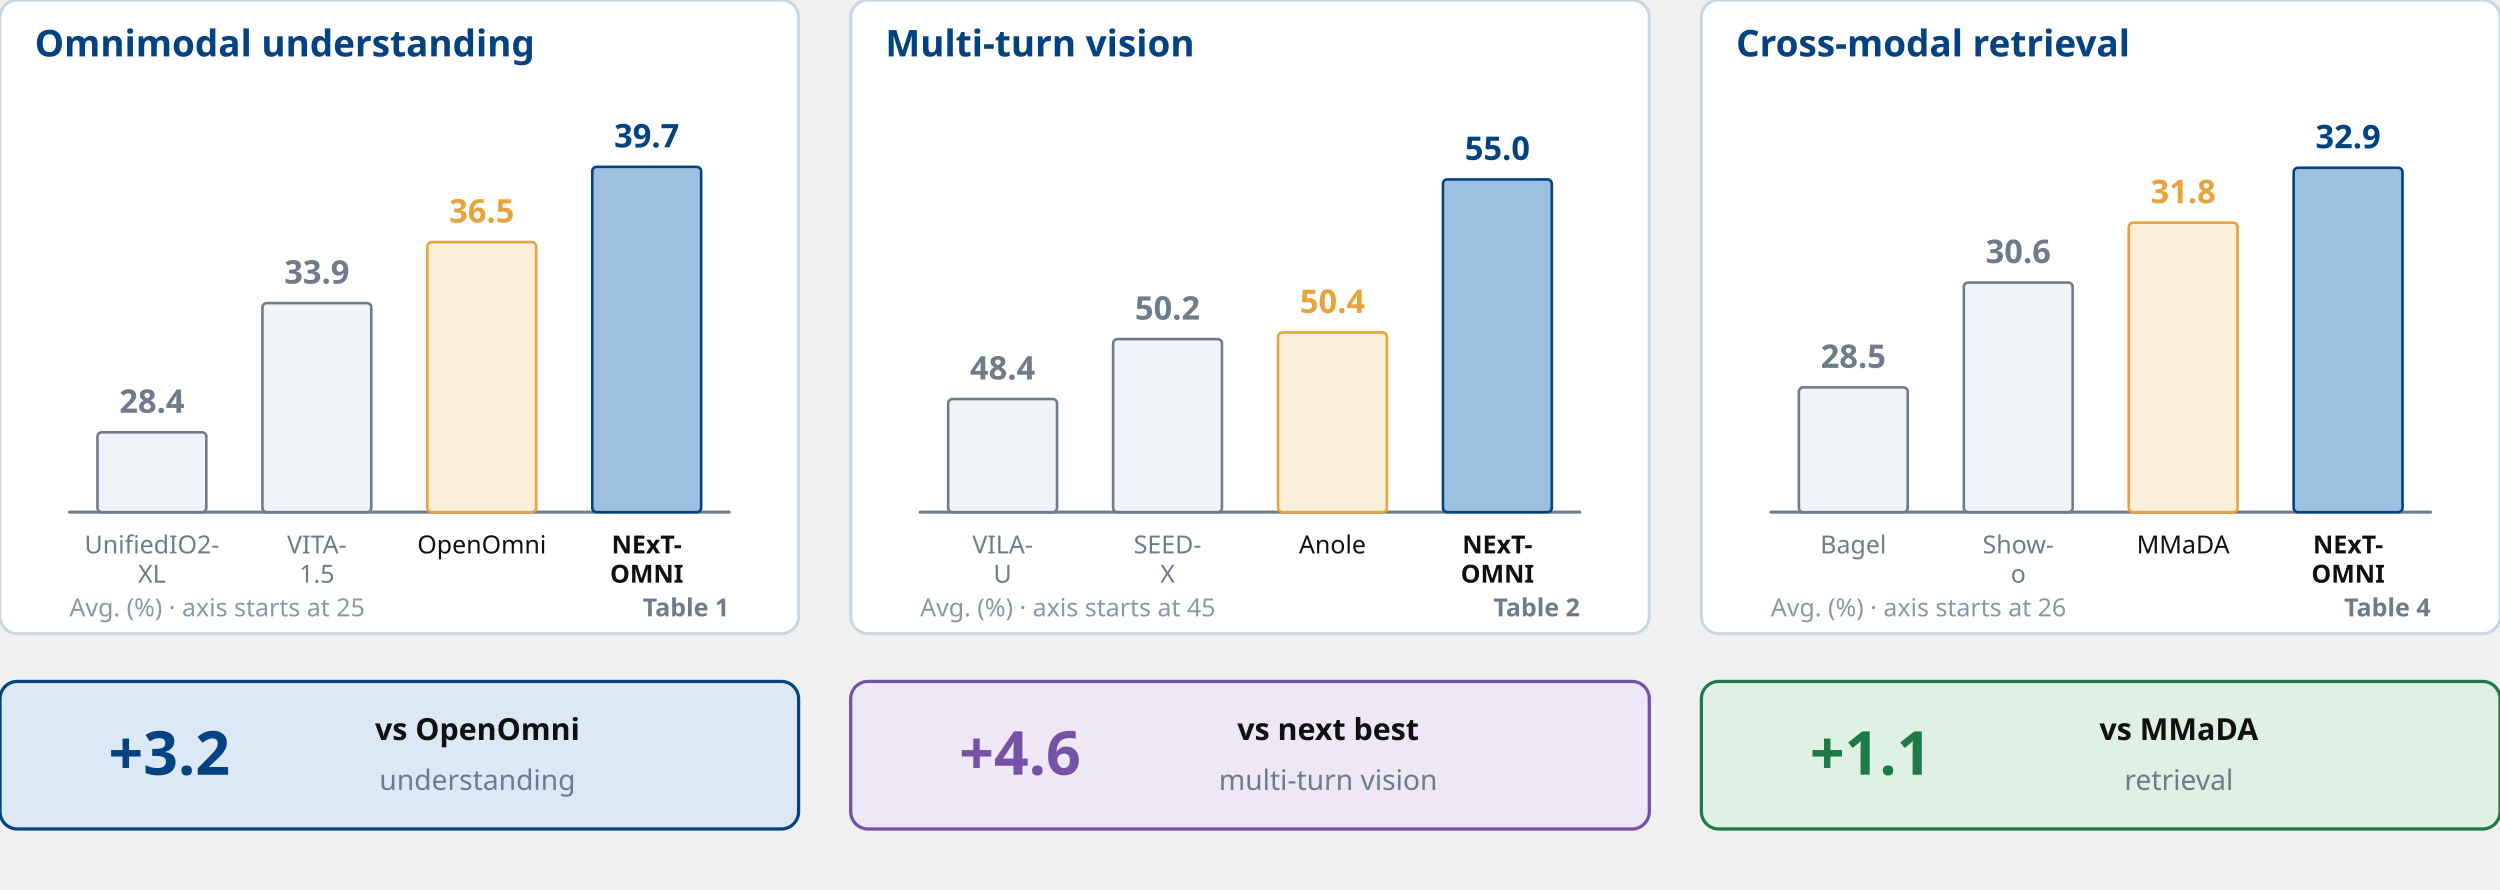
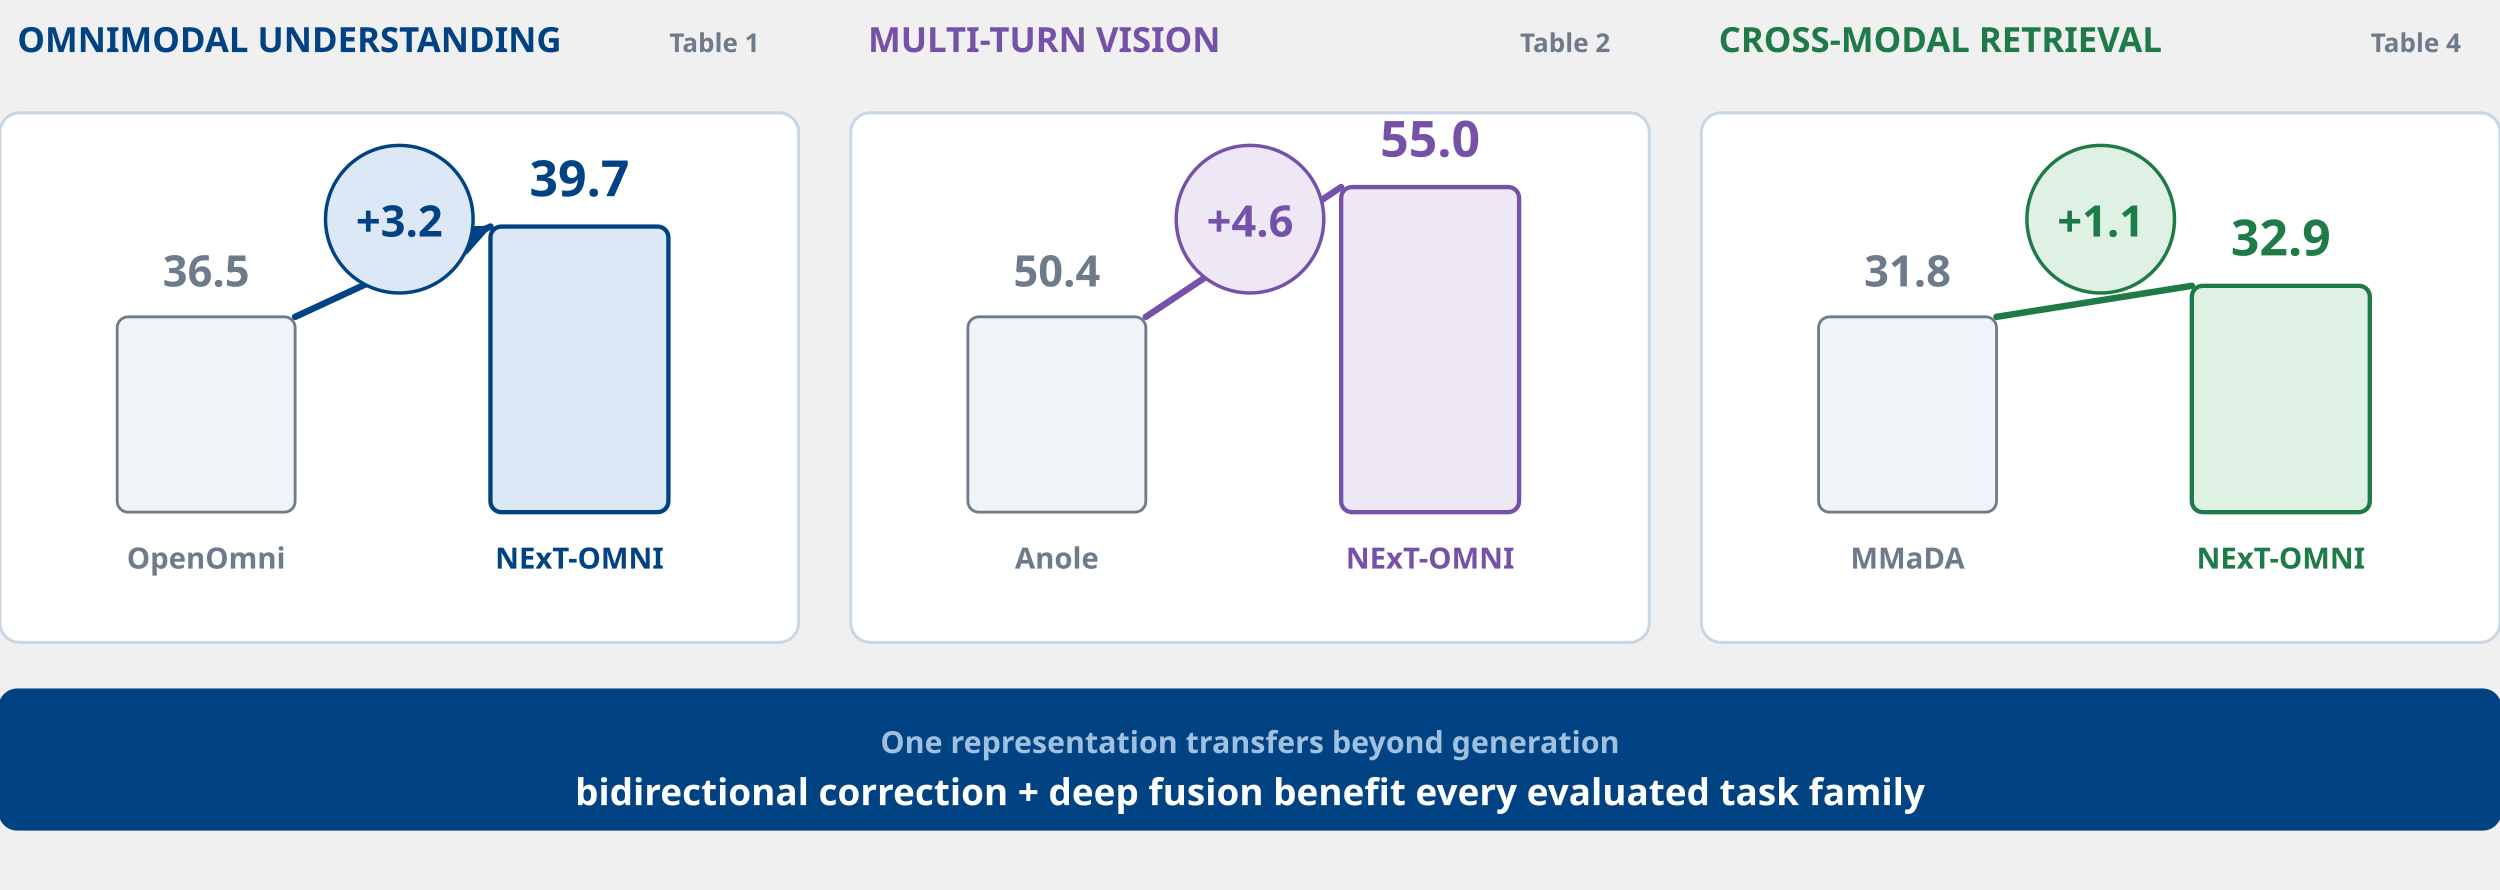
<svg xmlns="http://www.w3.org/2000/svg" width="1152" height="410" viewBox="0 0 1152 410">
-   <rect x="0" y="0" width="368" height="292" rx="8" ry="8" fill="#FFFFFF" stroke="#C9D6E4" stroke-width="1.4" />
-   <text x="16" y="26" font-family="Calibri" font-size="17" font-weight="bold" fill="#004282" text-anchor="start" xml:space="preserve">Omnimodal understanding</text>
-   <line x1="32" y1="236" x2="336" y2="236" stroke="#6E7B8B" stroke-width="1.4" stroke-linecap="round" />
-   <rect x="44.92" y="199.2" width="50.16" height="36.8" rx="2" ry="2" fill="#F0F3F7" stroke="#6E7B8B" stroke-width="1.2" />
-   <text x="70" y="190.2" font-family="Calibri" font-size="15" font-weight="bold" fill="#6E7B8B" text-anchor="middle" xml:space="preserve">28.4</text>
-   <text x="70" y="255" font-family="Calibri" font-size="11.5" fill="#6E7B8B" text-anchor="middle" xml:space="preserve">UnifiedIO2-</text>
-   <text x="70" y="268.5" font-family="Calibri" font-size="11.5" fill="#6E7B8B" text-anchor="middle" xml:space="preserve">XL</text>
-   <rect x="120.92" y="139.67" width="50.16" height="96.33" rx="2" ry="2" fill="#F0F3F7" stroke="#6E7B8B" stroke-width="1.2" />
-   <text x="146" y="130.67" font-family="Calibri" font-size="15" font-weight="bold" fill="#6E7B8B" text-anchor="middle" xml:space="preserve">33.9</text>
-   <text x="146" y="255" font-family="Calibri" font-size="11.5" fill="#6E7B8B" text-anchor="middle" xml:space="preserve">VITA-</text>
-   <text x="146" y="268.5" font-family="Calibri" font-size="11.5" fill="#6E7B8B" text-anchor="middle" xml:space="preserve">1.5</text>
-   <rect x="196.92" y="111.53" width="50.16" height="124.47" rx="2" ry="2" fill="#FBEFD9" stroke="#E8A33D" stroke-width="1.2" />
-   <text x="222" y="102.53" font-family="Calibri" font-size="15" font-weight="bold" fill="#E8A33D" text-anchor="middle" xml:space="preserve">36.5</text>
-   <text x="222" y="255" font-family="Calibri" font-size="11.5" fill="#101010" text-anchor="middle" xml:space="preserve">OpenOmni</text>
-   <rect x="272.92" y="76.89" width="50.16" height="159.11" rx="2" ry="2" fill="#9EC0E0" stroke="#004282" stroke-width="1.2" />
-   <text x="298" y="67.89" font-family="Calibri" font-size="15" font-weight="bold" fill="#004282" text-anchor="middle" xml:space="preserve">39.7</text>
-   <text x="298" y="255" font-family="Calibri" font-size="11.5" font-weight="bold" fill="#101010" text-anchor="middle" xml:space="preserve">NExT-</text>
-   <text x="298" y="268.5" font-family="Calibri" font-size="11.5" font-weight="bold" fill="#101010" text-anchor="middle" xml:space="preserve">OMNI</text>
-   <text x="32" y="284" font-family="Calibri" font-size="11.5" fill="#8A97A6" text-anchor="start" xml:space="preserve">Avg. (%) · axis starts at 25</text>
-   <text x="336" y="284" font-family="Calibri" font-size="11.5" font-weight="bold" fill="#6E7B8B" text-anchor="end" xml:space="preserve">Table 1</text>
-   <rect x="392" y="0" width="368" height="292" rx="8" ry="8" fill="#FFFFFF" stroke="#C9D6E4" stroke-width="1.4" />
-   <text x="408" y="26" font-family="Calibri" font-size="17" font-weight="bold" fill="#004282" text-anchor="start" xml:space="preserve">Multi-turn vision</text>
-   <line x1="424" y1="236" x2="728" y2="236" stroke="#6E7B8B" stroke-width="1.4" stroke-linecap="round" />
-   <rect x="436.92" y="183.87" width="50.16" height="52.13" rx="2" ry="2" fill="#F0F3F7" stroke="#6E7B8B" stroke-width="1.2" />
-   <text x="462" y="174.87" font-family="Calibri" font-size="15" font-weight="bold" fill="#6E7B8B" text-anchor="middle" xml:space="preserve">48.4</text>
-   <text x="462" y="255" font-family="Calibri" font-size="11.5" fill="#6E7B8B" text-anchor="middle" xml:space="preserve">VILA-</text>
-   <text x="462" y="268.5" font-family="Calibri" font-size="11.5" fill="#6E7B8B" text-anchor="middle" xml:space="preserve">U</text>
-   <rect x="512.92" y="156.27" width="50.16" height="79.73" rx="2" ry="2" fill="#F0F3F7" stroke="#6E7B8B" stroke-width="1.2" />
-   <text x="538" y="147.27" font-family="Calibri" font-size="15" font-weight="bold" fill="#6E7B8B" text-anchor="middle" xml:space="preserve">50.2</text>
-   <text x="538" y="255" font-family="Calibri" font-size="11.5" fill="#6E7B8B" text-anchor="middle" xml:space="preserve">SEED-</text>
-   <text x="538" y="268.5" font-family="Calibri" font-size="11.5" fill="#6E7B8B" text-anchor="middle" xml:space="preserve">X</text>
-   <rect x="588.92" y="153.2" width="50.16" height="82.8" rx="2" ry="2" fill="#FBEFD9" stroke="#E8A33D" stroke-width="1.2" />
-   <text x="614" y="144.2" font-family="Calibri" font-size="15" font-weight="bold" fill="#E8A33D" text-anchor="middle" xml:space="preserve">50.4</text>
-   <text x="614" y="255" font-family="Calibri" font-size="11.5" fill="#101010" text-anchor="middle" xml:space="preserve">Anole</text>
-   <rect x="664.92" y="82.67" width="50.16" height="153.33" rx="2" ry="2" fill="#9EC0E0" stroke="#004282" stroke-width="1.2" />
-   <text x="690" y="73.67" font-family="Calibri" font-size="15" font-weight="bold" fill="#004282" text-anchor="middle" xml:space="preserve">55.0</text>
-   <text x="690" y="255" font-family="Calibri" font-size="11.5" font-weight="bold" fill="#101010" text-anchor="middle" xml:space="preserve">NExT-</text>
-   <text x="690" y="268.5" font-family="Calibri" font-size="11.5" font-weight="bold" fill="#101010" text-anchor="middle" xml:space="preserve">OMNI</text>
-   <text x="424" y="284" font-family="Calibri" font-size="11.5" fill="#8A97A6" text-anchor="start" xml:space="preserve">Avg. (%) · axis starts at 45</text>
-   <text x="728" y="284" font-family="Calibri" font-size="11.5" font-weight="bold" fill="#6E7B8B" text-anchor="end" xml:space="preserve">Table 2</text>
-   <rect x="784" y="0" width="368" height="292" rx="8" ry="8" fill="#FFFFFF" stroke="#C9D6E4" stroke-width="1.4" />
-   <text x="800" y="26" font-family="Calibri" font-size="17" font-weight="bold" fill="#004282" text-anchor="start" xml:space="preserve">Cross-modal retrieval</text>
-   <line x1="816" y1="236" x2="1120" y2="236" stroke="#6E7B8B" stroke-width="1.4" stroke-linecap="round" />
-   <rect x="828.92" y="178.5" width="50.16" height="57.5" rx="2" ry="2" fill="#F0F3F7" stroke="#6E7B8B" stroke-width="1.2" />
-   <text x="854" y="169.5" font-family="Calibri" font-size="15" font-weight="bold" fill="#6E7B8B" text-anchor="middle" xml:space="preserve">28.5</text>
-   <text x="854" y="255" font-family="Calibri" font-size="11.5" fill="#6E7B8B" text-anchor="middle" xml:space="preserve">Bagel</text>
-   <rect x="904.92" y="130.2" width="50.16" height="105.8" rx="2" ry="2" fill="#F0F3F7" stroke="#6E7B8B" stroke-width="1.2" />
-   <text x="930" y="121.2" font-family="Calibri" font-size="15" font-weight="bold" fill="#6E7B8B" text-anchor="middle" xml:space="preserve">30.6</text>
-   <text x="930" y="255" font-family="Calibri" font-size="11.5" fill="#6E7B8B" text-anchor="middle" xml:space="preserve">Show-</text>
-   <text x="930" y="268.5" font-family="Calibri" font-size="11.5" fill="#6E7B8B" text-anchor="middle" xml:space="preserve">o</text>
-   <rect x="980.92" y="102.6" width="50.16" height="133.4" rx="2" ry="2" fill="#FBEFD9" stroke="#E8A33D" stroke-width="1.2" />
-   <text x="1006" y="93.6" font-family="Calibri" font-size="15" font-weight="bold" fill="#E8A33D" text-anchor="middle" xml:space="preserve">31.8</text>
-   <text x="1006" y="255" font-family="Calibri" font-size="11.5" fill="#101010" text-anchor="middle" xml:space="preserve">MMaDA</text>
-   <rect x="1056.92" y="77.3" width="50.16" height="158.7" rx="2" ry="2" fill="#9EC0E0" stroke="#004282" stroke-width="1.2" />
-   <text x="1082" y="68.3" font-family="Calibri" font-size="15" font-weight="bold" fill="#004282" text-anchor="middle" xml:space="preserve">32.9</text>
-   <text x="1082" y="255" font-family="Calibri" font-size="11.5" font-weight="bold" fill="#101010" text-anchor="middle" xml:space="preserve">NExT-</text>
-   <text x="1082" y="268.5" font-family="Calibri" font-size="11.5" font-weight="bold" fill="#101010" text-anchor="middle" xml:space="preserve">OMNI</text>
-   <text x="816" y="284" font-family="Calibri" font-size="11.5" fill="#8A97A6" text-anchor="start" xml:space="preserve">Avg. (%) · axis starts at 26</text>
-   <text x="1120" y="284" font-family="Calibri" font-size="11.5" font-weight="bold" fill="#6E7B8B" text-anchor="end" xml:space="preserve">Table 4</text>
-   <rect x="0" y="314" width="368" height="68" rx="8" ry="8" fill="#DCE8F5" stroke="#004282" stroke-width="1.5" />
-   <text x="78" y="357" font-family="Calibri" font-size="28" font-weight="bold" fill="#004282" text-anchor="middle" xml:space="preserve">+3.2</text>
-   <text x="220" y="341" font-family="Calibri" font-size="14" font-weight="bold" fill="#101010" text-anchor="middle" xml:space="preserve">vs OpenOmni</text>
-   <text x="220" y="364" font-family="Calibri" font-size="13" fill="#6E7B8B" text-anchor="middle" xml:space="preserve">understanding</text>
-   <rect x="392" y="314" width="368" height="68" rx="8" ry="8" fill="#EEE8F6" stroke="#7651A8" stroke-width="1.5" />
-   <text x="470" y="357" font-family="Calibri" font-size="28" font-weight="bold" fill="#7651A8" text-anchor="middle" xml:space="preserve">+4.6</text>
-   <text x="612" y="341" font-family="Calibri" font-size="14" font-weight="bold" fill="#101010" text-anchor="middle" xml:space="preserve">vs next best</text>
-   <text x="612" y="364" font-family="Calibri" font-size="13" fill="#6E7B8B" text-anchor="middle" xml:space="preserve">multi-turn vision</text>
-   <rect x="784" y="314" width="368" height="68" rx="8" ry="8" fill="#DFF0E4" stroke="#1E7A46" stroke-width="1.5" />
-   <text x="862" y="357" font-family="Calibri" font-size="28" font-weight="bold" fill="#1E7A46" text-anchor="middle" xml:space="preserve">+1.1</text>
-   <text x="1004" y="341" font-family="Calibri" font-size="14" font-weight="bold" fill="#101010" text-anchor="middle" xml:space="preserve">vs MMaDA</text>
-   <text x="1004" y="364" font-family="Calibri" font-size="13" fill="#6E7B8B" text-anchor="middle" xml:space="preserve">retrieval</text>
+   <defs>
+     <marker id="arw-navy" viewBox="0 0 10 10" refX="8.5" refY="5" markerWidth="6" markerHeight="6" orient="auto-start-reverse">
+       <path d="M 0 1 L 9 5 L 0 9 z" fill="#004282" />
+     </marker>
+   </defs>
+   <text x="8" y="24" font-family="Calibri" font-size="16" font-weight="bold" fill="#004282" text-anchor="start" xml:space="preserve">OMNIMODAL
+ UNDERSTANDING</text>
+   <text x="350" y="24" font-family="Calibri" font-size="12" font-weight="bold" fill="#6E7B8B" text-anchor="end" xml:space="preserve">Table 1</text>
+   <rect x="0" y="52" width="368" height="244" rx="9" ry="9" fill="#FFFFFF" stroke="#C9D6E4" stroke-width="1.4" />
+   <rect x="54" y="146" width="82" height="90" rx="5" ry="5" fill="#F0F3F7" stroke="#6E7B8B" stroke-width="1.3" />
+   <rect x="226" y="104.4" width="82" height="131.6" rx="5" ry="5" fill="#DCE8F5" stroke="#004282" stroke-width="2" />
+   <path d="M 136 146 L 226 104.4" stroke="#004282" stroke-width="3" fill="none" stroke-linecap="round" marker-end="url(#arw-navy)" />
+   <text x="95" y="132" font-family="Calibri" font-size="20" font-weight="bold" fill="#6E7B8B" text-anchor="middle" xml:space="preserve">36.5</text>
+   <text x="267" y="90.4" font-family="Calibri" font-size="23" font-weight="bold" fill="#004282" text-anchor="middle" xml:space="preserve">39.7</text>
+   <text x="95" y="262" font-family="Calibri" font-size="13.5" font-weight="bold" fill="#6E7B8B" text-anchor="middle" xml:space="preserve">OpenOmni</text>
+   <text x="267" y="262" font-family="Calibri" font-size="13.5" font-weight="bold" fill="#004282" text-anchor="middle" xml:space="preserve">NExT-OMNI</text>
+   <circle cx="184" cy="101" r="34" fill="#DCE8F5" stroke="#004282" stroke-width="1.6" />
+   <text x="184" y="109" font-family="Calibri" font-size="20" font-weight="bold" fill="#004282" text-anchor="middle" xml:space="preserve">+3.2</text>
+   <text x="400" y="24" font-family="Calibri" font-size="16" font-weight="bold" fill="#7651A8" text-anchor="start" xml:space="preserve">MULTI-TURN
+ VISION</text>
+   <text x="742" y="24" font-family="Calibri" font-size="12" font-weight="bold" fill="#6E7B8B" text-anchor="end" xml:space="preserve">Table 2</text>
+   <rect x="392" y="52" width="368" height="244" rx="9" ry="9" fill="#FFFFFF" stroke="#C9D6E4" stroke-width="1.4" />
+   <rect x="446" y="146" width="82" height="90" rx="5" ry="5" fill="#F0F3F7" stroke="#6E7B8B" stroke-width="1.3" />
+   <rect x="618" y="86.2" width="82" height="149.8" rx="5" ry="5" fill="#EEE8F6" stroke="#7651A8" stroke-width="2" />
+   <path d="M 528 146 L 618 86.2" stroke="#7651A8" stroke-width="3" fill="none" stroke-linecap="round" />
+   <text x="487" y="132" font-family="Calibri" font-size="20" font-weight="bold" fill="#6E7B8B" text-anchor="middle" xml:space="preserve">50.4</text>
+   <text x="659" y="72.2" font-family="Calibri" font-size="23" font-weight="bold" fill="#7651A8" text-anchor="middle" xml:space="preserve">55.0</text>
+   <text x="487" y="262" font-family="Calibri" font-size="13.5" font-weight="bold" fill="#6E7B8B" text-anchor="middle" xml:space="preserve">Anole</text>
+   <text x="659" y="262" font-family="Calibri" font-size="13.5" font-weight="bold" fill="#7651A8" text-anchor="middle" xml:space="preserve">NExT-OMNI</text>
+   <circle cx="576" cy="101" r="34" fill="#EEE8F6" stroke="#7651A8" stroke-width="1.6" />
+   <text x="576" y="109" font-family="Calibri" font-size="20" font-weight="bold" fill="#7651A8" text-anchor="middle" xml:space="preserve">+4.6</text>
+   <text x="792" y="24" font-family="Calibri" font-size="16" font-weight="bold" fill="#1E7A46" text-anchor="start" xml:space="preserve">CROSS-MODAL
+ RETRIEVAL</text>
+   <text x="1134" y="24" font-family="Calibri" font-size="12" font-weight="bold" fill="#6E7B8B" text-anchor="end" xml:space="preserve">Table 4</text>
+   <rect x="784" y="52" width="368" height="244" rx="9" ry="9" fill="#FFFFFF" stroke="#C9D6E4" stroke-width="1.4" />
+   <rect x="838" y="146" width="82" height="90" rx="5" ry="5" fill="#F0F3F7" stroke="#6E7B8B" stroke-width="1.3" />
+   <rect x="1010" y="131.7" width="82" height="104.3" rx="5" ry="5" fill="#DFF0E4" stroke="#1E7A46" stroke-width="2" />
+   <path d="M 920 146 L 1010 131.7" stroke="#1E7A46" stroke-width="3" fill="none" stroke-linecap="round" />
+   <text x="879" y="132" font-family="Calibri" font-size="20" font-weight="bold" fill="#6E7B8B" text-anchor="middle" xml:space="preserve">31.8</text>
+   <text x="1051" y="117.7" font-family="Calibri" font-size="23" font-weight="bold" fill="#1E7A46" text-anchor="middle" xml:space="preserve">32.9</text>
+   <text x="879" y="262" font-family="Calibri" font-size="13.5" font-weight="bold" fill="#6E7B8B" text-anchor="middle" xml:space="preserve">MMaDA</text>
+   <text x="1051" y="262" font-family="Calibri" font-size="13.5" font-weight="bold" fill="#1E7A46" text-anchor="middle" xml:space="preserve">NExT-OMNI</text>
+   <circle cx="968" cy="101" r="34" fill="#DFF0E4" stroke="#1E7A46" stroke-width="1.6" />
+   <text x="968" y="109" font-family="Calibri" font-size="20" font-weight="bold" fill="#1E7A46" text-anchor="middle" xml:space="preserve">+1.1</text>
+   <rect x="0" y="318" width="1152" height="64" rx="8" ry="8" fill="#004282" stroke="#004282" stroke-width="1.5" />
+   <text x="576" y="347" font-family="Calibri" font-size="14" font-weight="bold" fill="#9FC0DE" text-anchor="middle" xml:space="preserve">One representation transfers beyond generation</text>
+   <text x="576" y="371" font-family="Calibri" font-size="17" font-weight="bold" fill="#FFFFFF" text-anchor="middle" xml:space="preserve">bidirectional correction + deep fusion benefit every evaluated task family</text>
</svg>
